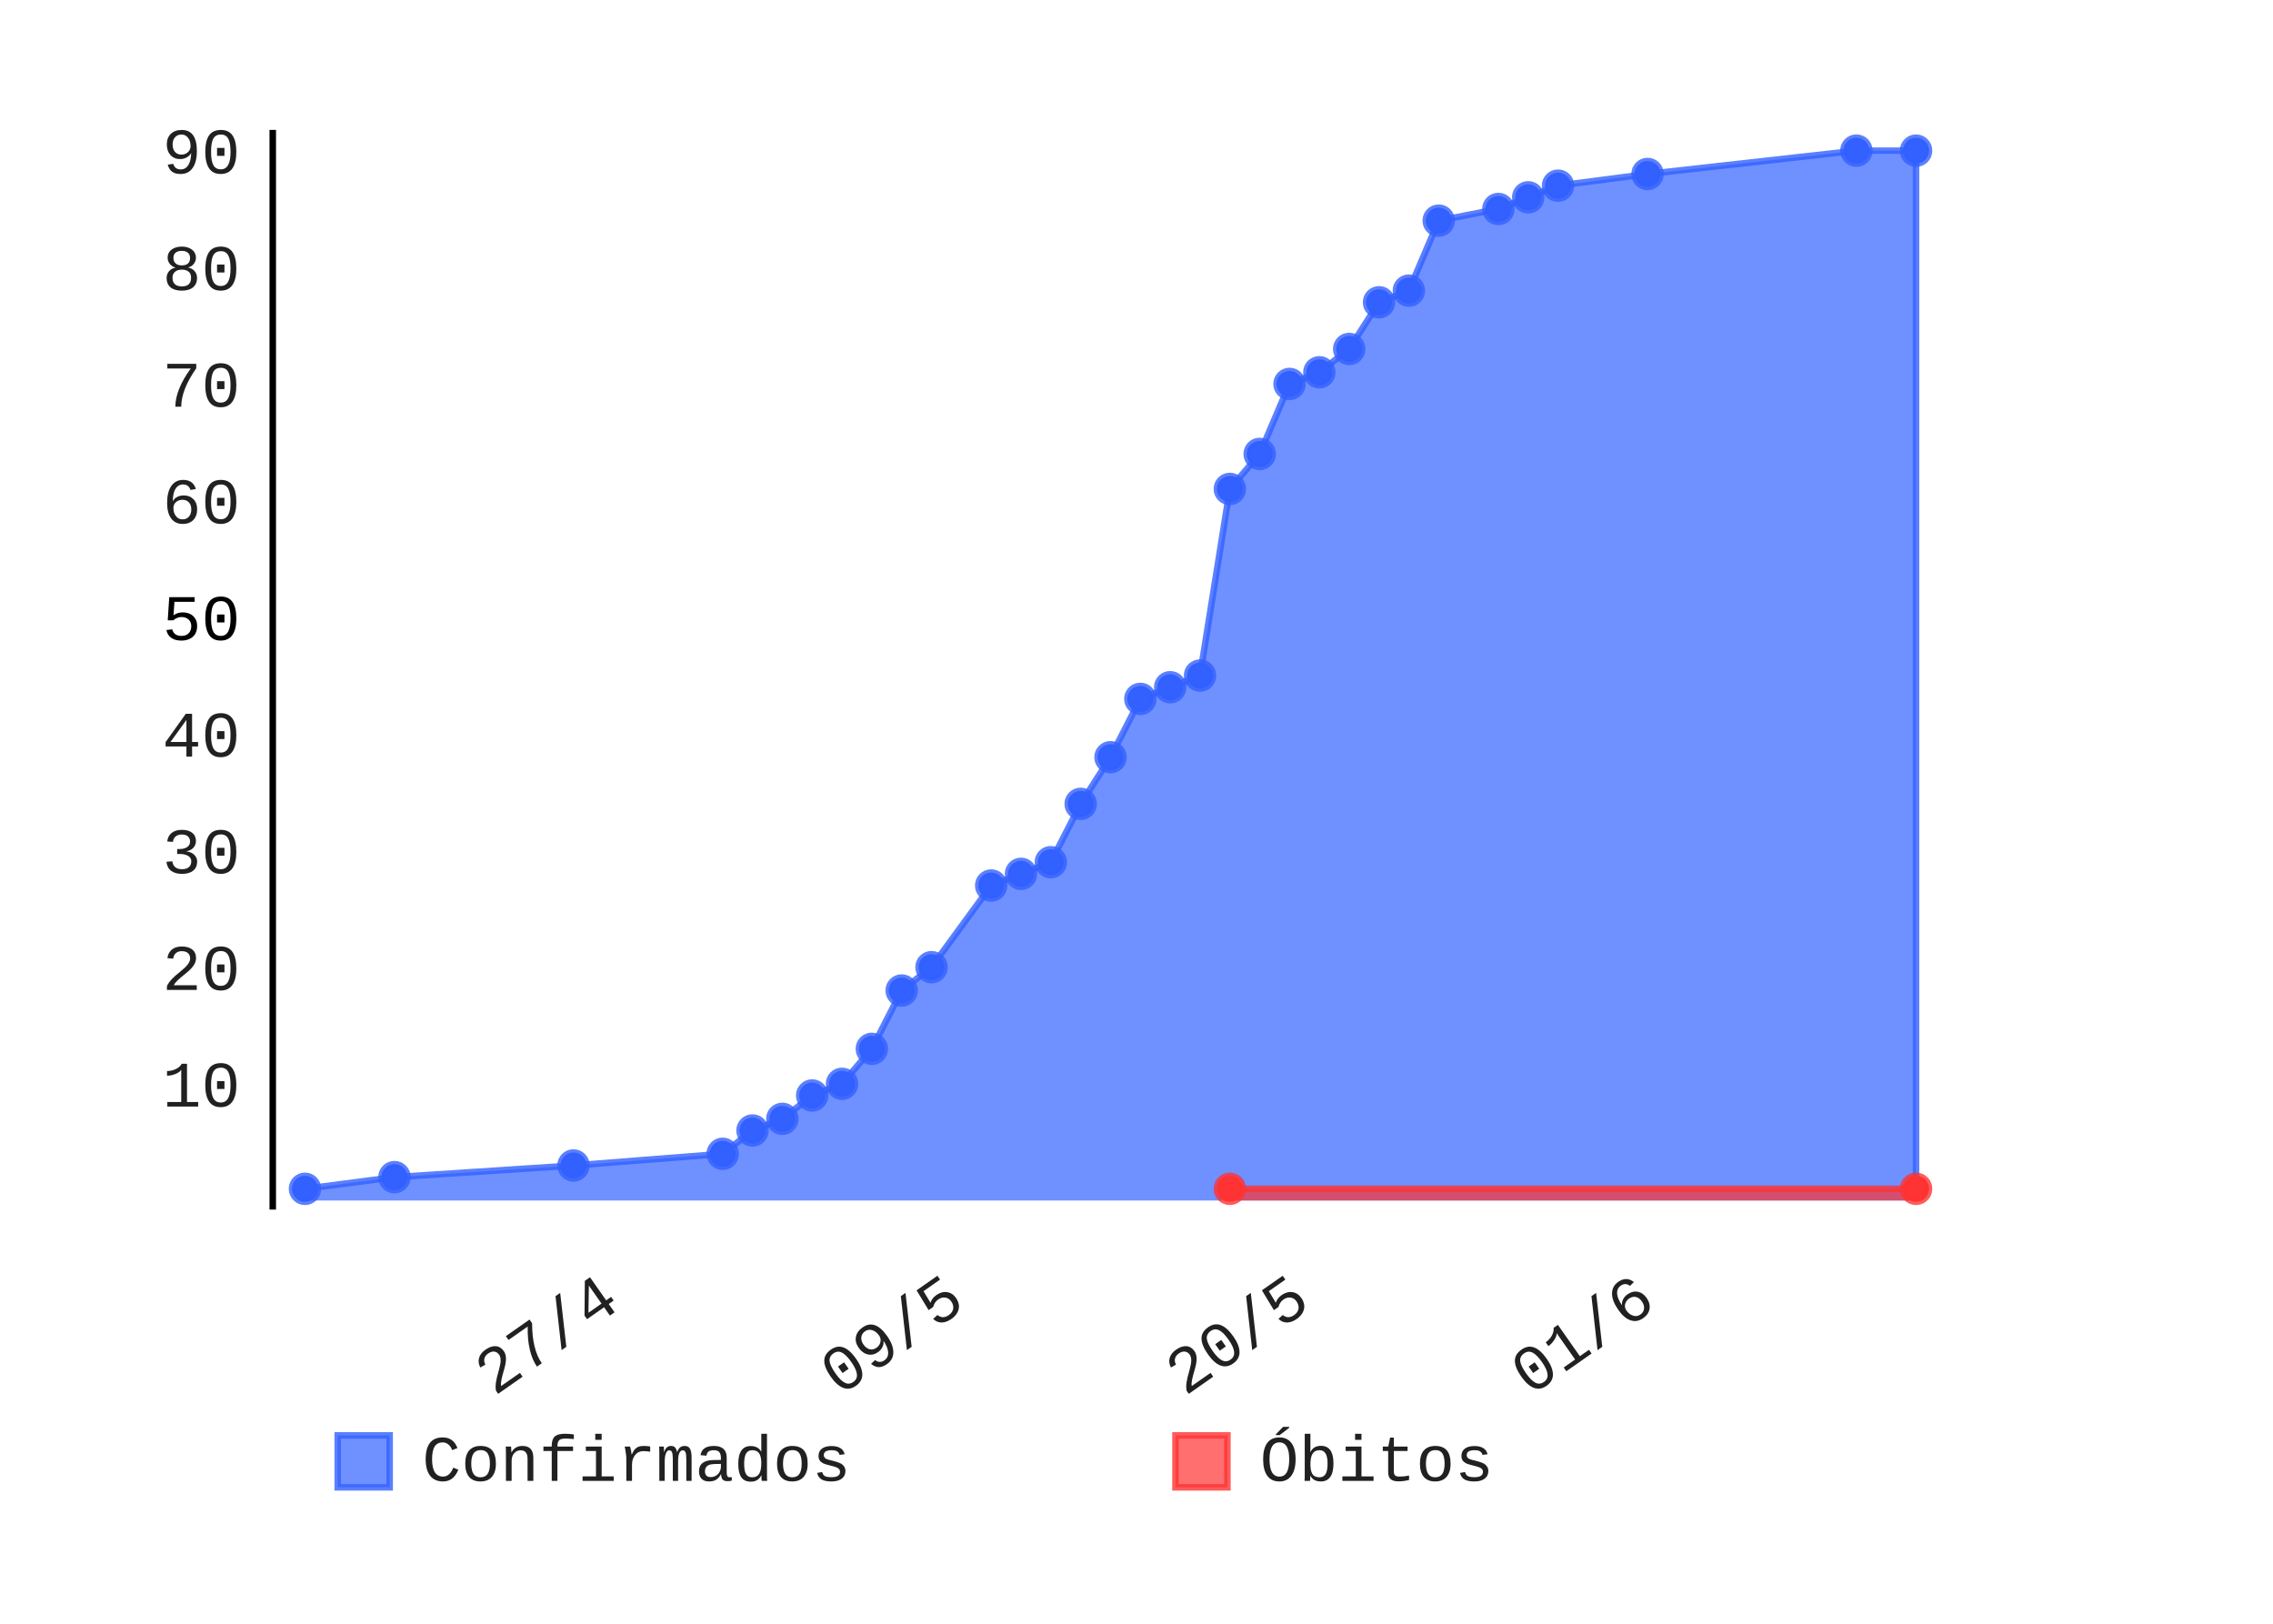
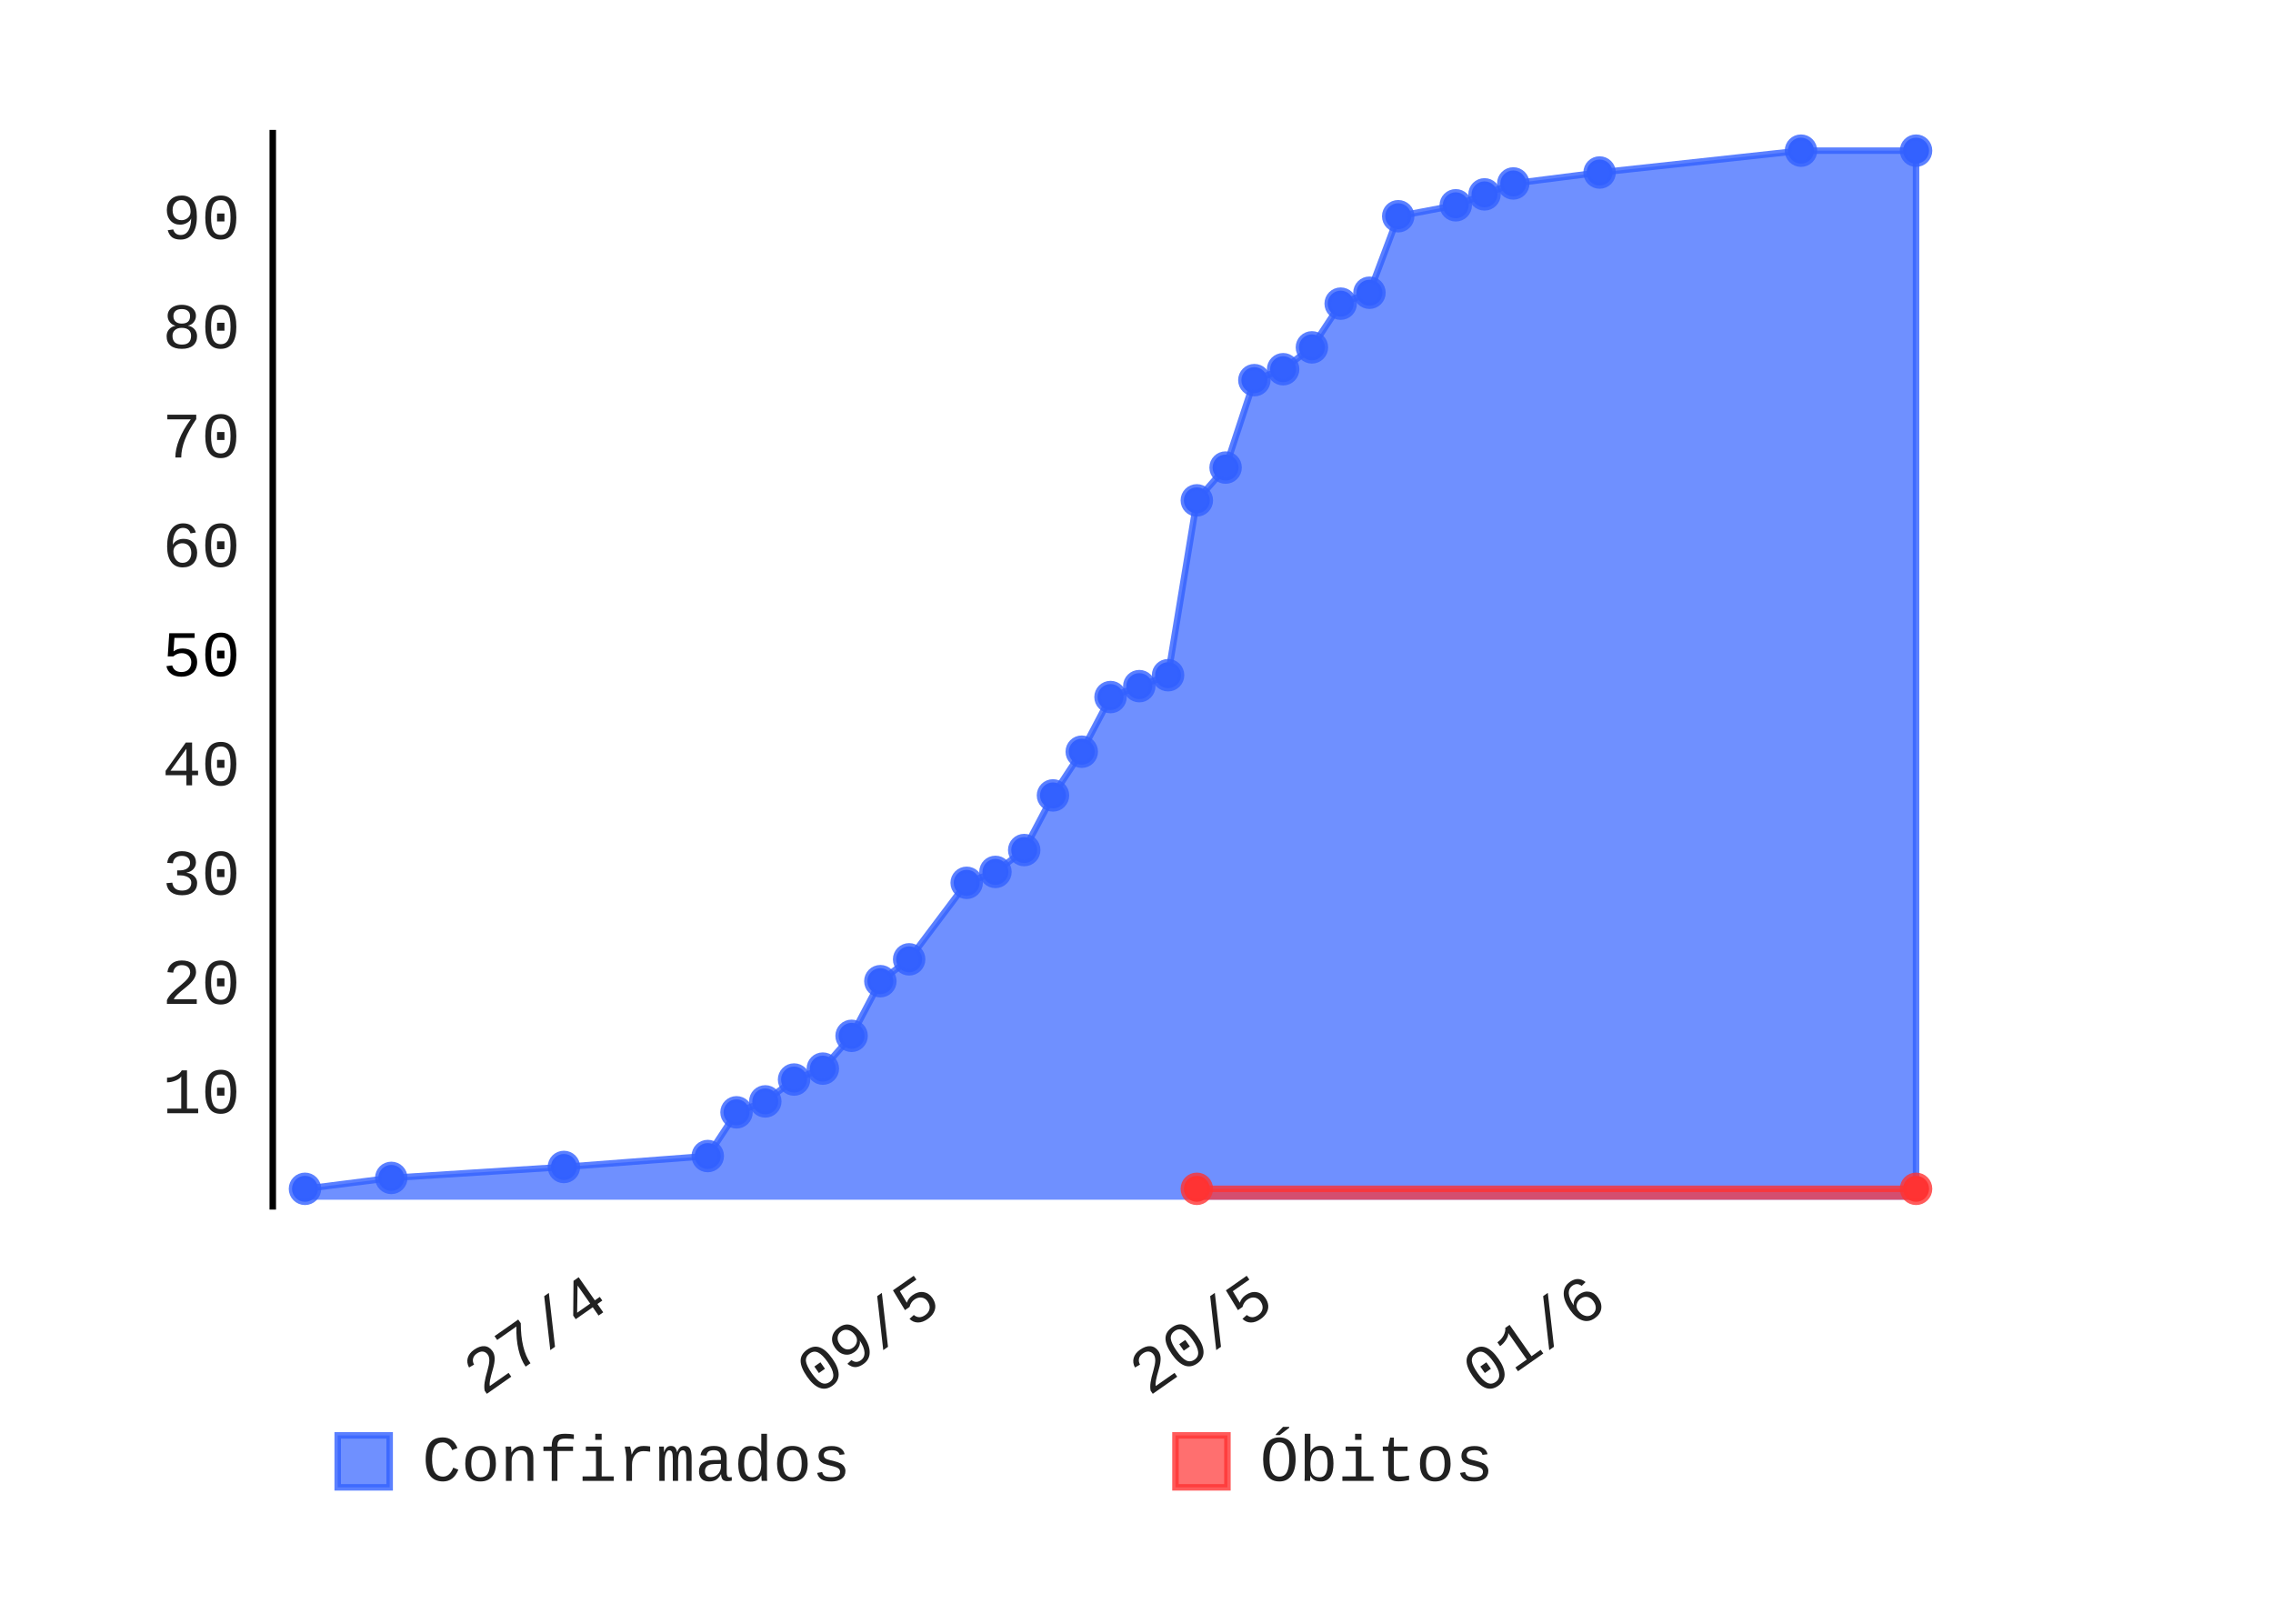
- <svg xmlns="http://www.w3.org/2000/svg" class="pygal-chart" height="250" id="chart-1f59f0b0-180c-4bcf-bd45-e8759cf9e3c6" viewBox="0 0 350 250" width="350">
+ <svg xmlns="http://www.w3.org/2000/svg" class="pygal-chart" height="250" id="chart-2687b068-fd8a-4c72-bc25-3e924fa018b1" viewBox="0 0 350 250" width="350">
  <defs>
-     <style type="text/css">#chart-1f59f0b0-180c-4bcf-bd45-e8759cf9e3c6{-webkit-user-select:none;-webkit-font-smoothing:antialiased;font-family:Consolas,"Liberation Mono",Menlo,Courier,monospace}#chart-1f59f0b0-180c-4bcf-bd45-e8759cf9e3c6 .title{font-family:Consolas,"Liberation Mono",Menlo,Courier,monospace;font-size:8px}#chart-1f59f0b0-180c-4bcf-bd45-e8759cf9e3c6 .legends .legend text{font-family:Consolas,"Liberation Mono",Menlo,Courier,monospace;font-size:10px}#chart-1f59f0b0-180c-4bcf-bd45-e8759cf9e3c6 .axis text{font-family:Consolas,"Liberation Mono",Menlo,Courier,monospace;font-size:10px}#chart-1f59f0b0-180c-4bcf-bd45-e8759cf9e3c6 .axis text.major{font-family:Consolas,"Liberation Mono",Menlo,Courier,monospace;font-size:10px}#chart-1f59f0b0-180c-4bcf-bd45-e8759cf9e3c6 .text-overlay text.value{font-family:Consolas,"Liberation Mono",Menlo,Courier,monospace;font-size:16px}#chart-1f59f0b0-180c-4bcf-bd45-e8759cf9e3c6 .text-overlay text.label{font-family:Consolas,"Liberation Mono",Menlo,Courier,monospace;font-size:10px}#chart-1f59f0b0-180c-4bcf-bd45-e8759cf9e3c6 .tooltip{font-family:Consolas,"Liberation Mono",Menlo,Courier,monospace;font-size:12px}#chart-1f59f0b0-180c-4bcf-bd45-e8759cf9e3c6 text.no_data{font-family:Consolas,"Liberation Mono",Menlo,Courier,monospace;font-size:64px}
- #chart-1f59f0b0-180c-4bcf-bd45-e8759cf9e3c6{background-color:transparent}#chart-1f59f0b0-180c-4bcf-bd45-e8759cf9e3c6 path,#chart-1f59f0b0-180c-4bcf-bd45-e8759cf9e3c6 line,#chart-1f59f0b0-180c-4bcf-bd45-e8759cf9e3c6 rect,#chart-1f59f0b0-180c-4bcf-bd45-e8759cf9e3c6 circle{-webkit-transition:150ms;-moz-transition:150ms;transition:150ms}#chart-1f59f0b0-180c-4bcf-bd45-e8759cf9e3c6 .graph &gt; .background{fill:transparent}#chart-1f59f0b0-180c-4bcf-bd45-e8759cf9e3c6 .plot &gt; .background{fill:rgba(255,255,255,1)}#chart-1f59f0b0-180c-4bcf-bd45-e8759cf9e3c6 .graph{fill:rgba(0,0,0,.87)}#chart-1f59f0b0-180c-4bcf-bd45-e8759cf9e3c6 text.no_data{fill:rgba(0,0,0,1)}#chart-1f59f0b0-180c-4bcf-bd45-e8759cf9e3c6 .title{fill:rgba(0,0,0,1)}#chart-1f59f0b0-180c-4bcf-bd45-e8759cf9e3c6 .legends .legend text{fill:rgba(0,0,0,.87)}#chart-1f59f0b0-180c-4bcf-bd45-e8759cf9e3c6 .legends .legend:hover text{fill:rgba(0,0,0,1)}#chart-1f59f0b0-180c-4bcf-bd45-e8759cf9e3c6 .axis .line{stroke:rgba(0,0,0,1)}#chart-1f59f0b0-180c-4bcf-bd45-e8759cf9e3c6 .axis .guide.line{stroke:rgba(0,0,0,.54)}#chart-1f59f0b0-180c-4bcf-bd45-e8759cf9e3c6 .axis .major.line{stroke:rgba(0,0,0,.87)}#chart-1f59f0b0-180c-4bcf-bd45-e8759cf9e3c6 .axis text.major{fill:rgba(0,0,0,1)}#chart-1f59f0b0-180c-4bcf-bd45-e8759cf9e3c6 .axis.y .guides:hover .guide.line,#chart-1f59f0b0-180c-4bcf-bd45-e8759cf9e3c6 .line-graph .axis.x .guides:hover .guide.line,#chart-1f59f0b0-180c-4bcf-bd45-e8759cf9e3c6 .stackedline-graph .axis.x .guides:hover .guide.line,#chart-1f59f0b0-180c-4bcf-bd45-e8759cf9e3c6 .xy-graph .axis.x .guides:hover .guide.line{stroke:rgba(0,0,0,1)}#chart-1f59f0b0-180c-4bcf-bd45-e8759cf9e3c6 .axis .guides:hover text{fill:rgba(0,0,0,1)}#chart-1f59f0b0-180c-4bcf-bd45-e8759cf9e3c6 .reactive{fill-opacity:.7;stroke-opacity:.8}#chart-1f59f0b0-180c-4bcf-bd45-e8759cf9e3c6 .ci{stroke:rgba(0,0,0,.87)}#chart-1f59f0b0-180c-4bcf-bd45-e8759cf9e3c6 .reactive.active,#chart-1f59f0b0-180c-4bcf-bd45-e8759cf9e3c6 .active .reactive{fill-opacity:.8;stroke-opacity:.9;stroke-width:4}#chart-1f59f0b0-180c-4bcf-bd45-e8759cf9e3c6 .ci .reactive.active{stroke-width:1.5}#chart-1f59f0b0-180c-4bcf-bd45-e8759cf9e3c6 .series text{fill:rgba(0,0,0,1)}#chart-1f59f0b0-180c-4bcf-bd45-e8759cf9e3c6 .tooltip rect{fill:rgba(255,255,255,1);stroke:rgba(0,0,0,1);-webkit-transition:opacity 150ms;-moz-transition:opacity 150ms;transition:opacity 150ms}#chart-1f59f0b0-180c-4bcf-bd45-e8759cf9e3c6 .tooltip .label{fill:rgba(0,0,0,.87)}#chart-1f59f0b0-180c-4bcf-bd45-e8759cf9e3c6 .tooltip .label{fill:rgba(0,0,0,.87)}#chart-1f59f0b0-180c-4bcf-bd45-e8759cf9e3c6 .tooltip .legend{font-size:.8em;fill:rgba(0,0,0,.54)}#chart-1f59f0b0-180c-4bcf-bd45-e8759cf9e3c6 .tooltip .x_label{font-size:.6em;fill:rgba(0,0,0,1)}#chart-1f59f0b0-180c-4bcf-bd45-e8759cf9e3c6 .tooltip .xlink{font-size:.5em;text-decoration:underline}#chart-1f59f0b0-180c-4bcf-bd45-e8759cf9e3c6 .tooltip .value{font-size:1.5em}#chart-1f59f0b0-180c-4bcf-bd45-e8759cf9e3c6 .bound{font-size:.5em}#chart-1f59f0b0-180c-4bcf-bd45-e8759cf9e3c6 .max-value{font-size:.75em;fill:rgba(0,0,0,.54)}#chart-1f59f0b0-180c-4bcf-bd45-e8759cf9e3c6 .map-element{fill:rgba(255,255,255,1);stroke:rgba(0,0,0,.54) !important}#chart-1f59f0b0-180c-4bcf-bd45-e8759cf9e3c6 .map-element .reactive{fill-opacity:inherit;stroke-opacity:inherit}#chart-1f59f0b0-180c-4bcf-bd45-e8759cf9e3c6 .color-0,#chart-1f59f0b0-180c-4bcf-bd45-e8759cf9e3c6 .color-0 a:visited{stroke:#3361FF;fill:#3361FF}#chart-1f59f0b0-180c-4bcf-bd45-e8759cf9e3c6 .color-1,#chart-1f59f0b0-180c-4bcf-bd45-e8759cf9e3c6 .color-1 a:visited{stroke:#FF3333;fill:#FF3333}#chart-1f59f0b0-180c-4bcf-bd45-e8759cf9e3c6 .text-overlay .color-0 text{fill:black}#chart-1f59f0b0-180c-4bcf-bd45-e8759cf9e3c6 .text-overlay .color-1 text{fill:black}
- #chart-1f59f0b0-180c-4bcf-bd45-e8759cf9e3c6 text.no_data{text-anchor:middle}#chart-1f59f0b0-180c-4bcf-bd45-e8759cf9e3c6 .guide.line{fill:none}#chart-1f59f0b0-180c-4bcf-bd45-e8759cf9e3c6 .centered{text-anchor:middle}#chart-1f59f0b0-180c-4bcf-bd45-e8759cf9e3c6 .title{text-anchor:middle}#chart-1f59f0b0-180c-4bcf-bd45-e8759cf9e3c6 .legends .legend text{fill-opacity:1}#chart-1f59f0b0-180c-4bcf-bd45-e8759cf9e3c6 .axis.x text{text-anchor:middle}#chart-1f59f0b0-180c-4bcf-bd45-e8759cf9e3c6 .axis.x:not(.web) text[transform]{text-anchor:start}#chart-1f59f0b0-180c-4bcf-bd45-e8759cf9e3c6 .axis.x:not(.web) text[transform].backwards{text-anchor:end}#chart-1f59f0b0-180c-4bcf-bd45-e8759cf9e3c6 .axis.y text{text-anchor:end}#chart-1f59f0b0-180c-4bcf-bd45-e8759cf9e3c6 .axis.y text[transform].backwards{text-anchor:start}#chart-1f59f0b0-180c-4bcf-bd45-e8759cf9e3c6 .axis.y2 text{text-anchor:start}#chart-1f59f0b0-180c-4bcf-bd45-e8759cf9e3c6 .axis.y2 text[transform].backwards{text-anchor:end}#chart-1f59f0b0-180c-4bcf-bd45-e8759cf9e3c6 .axis .guide.line{stroke-dasharray:4,4}#chart-1f59f0b0-180c-4bcf-bd45-e8759cf9e3c6 .axis .major.guide.line{stroke-dasharray:6,6}#chart-1f59f0b0-180c-4bcf-bd45-e8759cf9e3c6 .horizontal .axis.y .guide.line,#chart-1f59f0b0-180c-4bcf-bd45-e8759cf9e3c6 .horizontal .axis.y2 .guide.line,#chart-1f59f0b0-180c-4bcf-bd45-e8759cf9e3c6 .vertical .axis.x .guide.line{opacity:0}#chart-1f59f0b0-180c-4bcf-bd45-e8759cf9e3c6 .horizontal .axis.always_show .guide.line,#chart-1f59f0b0-180c-4bcf-bd45-e8759cf9e3c6 .vertical .axis.always_show .guide.line{opacity:1 !important}#chart-1f59f0b0-180c-4bcf-bd45-e8759cf9e3c6 .axis.y .guides:hover .guide.line,#chart-1f59f0b0-180c-4bcf-bd45-e8759cf9e3c6 .axis.y2 .guides:hover .guide.line,#chart-1f59f0b0-180c-4bcf-bd45-e8759cf9e3c6 .axis.x .guides:hover .guide.line{opacity:1}#chart-1f59f0b0-180c-4bcf-bd45-e8759cf9e3c6 .axis .guides:hover text{opacity:1}#chart-1f59f0b0-180c-4bcf-bd45-e8759cf9e3c6 .nofill{fill:none}#chart-1f59f0b0-180c-4bcf-bd45-e8759cf9e3c6 .subtle-fill{fill-opacity:.2}#chart-1f59f0b0-180c-4bcf-bd45-e8759cf9e3c6 .dot{stroke-width:1px;fill-opacity:1}#chart-1f59f0b0-180c-4bcf-bd45-e8759cf9e3c6 .dot.active{stroke-width:5px}#chart-1f59f0b0-180c-4bcf-bd45-e8759cf9e3c6 .dot.negative{fill:transparent}#chart-1f59f0b0-180c-4bcf-bd45-e8759cf9e3c6 text,#chart-1f59f0b0-180c-4bcf-bd45-e8759cf9e3c6 tspan{stroke:none !important}#chart-1f59f0b0-180c-4bcf-bd45-e8759cf9e3c6 .series text.active{opacity:1}#chart-1f59f0b0-180c-4bcf-bd45-e8759cf9e3c6 .tooltip rect{fill-opacity:.95;stroke-width:.5}#chart-1f59f0b0-180c-4bcf-bd45-e8759cf9e3c6 .tooltip text{fill-opacity:1}#chart-1f59f0b0-180c-4bcf-bd45-e8759cf9e3c6 .showable{visibility:hidden}#chart-1f59f0b0-180c-4bcf-bd45-e8759cf9e3c6 .showable.shown{visibility:visible}#chart-1f59f0b0-180c-4bcf-bd45-e8759cf9e3c6 .gauge-background{fill:rgba(229,229,229,1);stroke:none}#chart-1f59f0b0-180c-4bcf-bd45-e8759cf9e3c6 .bg-lines{stroke:transparent;stroke-width:2px}</style>
+     <style type="text/css">#chart-2687b068-fd8a-4c72-bc25-3e924fa018b1{-webkit-user-select:none;-webkit-font-smoothing:antialiased;font-family:Consolas,"Liberation Mono",Menlo,Courier,monospace}#chart-2687b068-fd8a-4c72-bc25-3e924fa018b1 .title{font-family:Consolas,"Liberation Mono",Menlo,Courier,monospace;font-size:8px}#chart-2687b068-fd8a-4c72-bc25-3e924fa018b1 .legends .legend text{font-family:Consolas,"Liberation Mono",Menlo,Courier,monospace;font-size:10px}#chart-2687b068-fd8a-4c72-bc25-3e924fa018b1 .axis text{font-family:Consolas,"Liberation Mono",Menlo,Courier,monospace;font-size:10px}#chart-2687b068-fd8a-4c72-bc25-3e924fa018b1 .axis text.major{font-family:Consolas,"Liberation Mono",Menlo,Courier,monospace;font-size:10px}#chart-2687b068-fd8a-4c72-bc25-3e924fa018b1 .text-overlay text.value{font-family:Consolas,"Liberation Mono",Menlo,Courier,monospace;font-size:16px}#chart-2687b068-fd8a-4c72-bc25-3e924fa018b1 .text-overlay text.label{font-family:Consolas,"Liberation Mono",Menlo,Courier,monospace;font-size:10px}#chart-2687b068-fd8a-4c72-bc25-3e924fa018b1 .tooltip{font-family:Consolas,"Liberation Mono",Menlo,Courier,monospace;font-size:12px}#chart-2687b068-fd8a-4c72-bc25-3e924fa018b1 text.no_data{font-family:Consolas,"Liberation Mono",Menlo,Courier,monospace;font-size:64px}
+ #chart-2687b068-fd8a-4c72-bc25-3e924fa018b1{background-color:transparent}#chart-2687b068-fd8a-4c72-bc25-3e924fa018b1 path,#chart-2687b068-fd8a-4c72-bc25-3e924fa018b1 line,#chart-2687b068-fd8a-4c72-bc25-3e924fa018b1 rect,#chart-2687b068-fd8a-4c72-bc25-3e924fa018b1 circle{-webkit-transition:150ms;-moz-transition:150ms;transition:150ms}#chart-2687b068-fd8a-4c72-bc25-3e924fa018b1 .graph &gt; .background{fill:transparent}#chart-2687b068-fd8a-4c72-bc25-3e924fa018b1 .plot &gt; .background{fill:rgba(255,255,255,1)}#chart-2687b068-fd8a-4c72-bc25-3e924fa018b1 .graph{fill:rgba(0,0,0,.87)}#chart-2687b068-fd8a-4c72-bc25-3e924fa018b1 text.no_data{fill:rgba(0,0,0,1)}#chart-2687b068-fd8a-4c72-bc25-3e924fa018b1 .title{fill:rgba(0,0,0,1)}#chart-2687b068-fd8a-4c72-bc25-3e924fa018b1 .legends .legend text{fill:rgba(0,0,0,.87)}#chart-2687b068-fd8a-4c72-bc25-3e924fa018b1 .legends .legend:hover text{fill:rgba(0,0,0,1)}#chart-2687b068-fd8a-4c72-bc25-3e924fa018b1 .axis .line{stroke:rgba(0,0,0,1)}#chart-2687b068-fd8a-4c72-bc25-3e924fa018b1 .axis .guide.line{stroke:rgba(0,0,0,.54)}#chart-2687b068-fd8a-4c72-bc25-3e924fa018b1 .axis .major.line{stroke:rgba(0,0,0,.87)}#chart-2687b068-fd8a-4c72-bc25-3e924fa018b1 .axis text.major{fill:rgba(0,0,0,1)}#chart-2687b068-fd8a-4c72-bc25-3e924fa018b1 .axis.y .guides:hover .guide.line,#chart-2687b068-fd8a-4c72-bc25-3e924fa018b1 .line-graph .axis.x .guides:hover .guide.line,#chart-2687b068-fd8a-4c72-bc25-3e924fa018b1 .stackedline-graph .axis.x .guides:hover .guide.line,#chart-2687b068-fd8a-4c72-bc25-3e924fa018b1 .xy-graph .axis.x .guides:hover .guide.line{stroke:rgba(0,0,0,1)}#chart-2687b068-fd8a-4c72-bc25-3e924fa018b1 .axis .guides:hover text{fill:rgba(0,0,0,1)}#chart-2687b068-fd8a-4c72-bc25-3e924fa018b1 .reactive{fill-opacity:.7;stroke-opacity:.8}#chart-2687b068-fd8a-4c72-bc25-3e924fa018b1 .ci{stroke:rgba(0,0,0,.87)}#chart-2687b068-fd8a-4c72-bc25-3e924fa018b1 .reactive.active,#chart-2687b068-fd8a-4c72-bc25-3e924fa018b1 .active .reactive{fill-opacity:.8;stroke-opacity:.9;stroke-width:4}#chart-2687b068-fd8a-4c72-bc25-3e924fa018b1 .ci .reactive.active{stroke-width:1.5}#chart-2687b068-fd8a-4c72-bc25-3e924fa018b1 .series text{fill:rgba(0,0,0,1)}#chart-2687b068-fd8a-4c72-bc25-3e924fa018b1 .tooltip rect{fill:rgba(255,255,255,1);stroke:rgba(0,0,0,1);-webkit-transition:opacity 150ms;-moz-transition:opacity 150ms;transition:opacity 150ms}#chart-2687b068-fd8a-4c72-bc25-3e924fa018b1 .tooltip .label{fill:rgba(0,0,0,.87)}#chart-2687b068-fd8a-4c72-bc25-3e924fa018b1 .tooltip .label{fill:rgba(0,0,0,.87)}#chart-2687b068-fd8a-4c72-bc25-3e924fa018b1 .tooltip .legend{font-size:.8em;fill:rgba(0,0,0,.54)}#chart-2687b068-fd8a-4c72-bc25-3e924fa018b1 .tooltip .x_label{font-size:.6em;fill:rgba(0,0,0,1)}#chart-2687b068-fd8a-4c72-bc25-3e924fa018b1 .tooltip .xlink{font-size:.5em;text-decoration:underline}#chart-2687b068-fd8a-4c72-bc25-3e924fa018b1 .tooltip .value{font-size:1.5em}#chart-2687b068-fd8a-4c72-bc25-3e924fa018b1 .bound{font-size:.5em}#chart-2687b068-fd8a-4c72-bc25-3e924fa018b1 .max-value{font-size:.75em;fill:rgba(0,0,0,.54)}#chart-2687b068-fd8a-4c72-bc25-3e924fa018b1 .map-element{fill:rgba(255,255,255,1);stroke:rgba(0,0,0,.54) !important}#chart-2687b068-fd8a-4c72-bc25-3e924fa018b1 .map-element .reactive{fill-opacity:inherit;stroke-opacity:inherit}#chart-2687b068-fd8a-4c72-bc25-3e924fa018b1 .color-0,#chart-2687b068-fd8a-4c72-bc25-3e924fa018b1 .color-0 a:visited{stroke:#3361FF;fill:#3361FF}#chart-2687b068-fd8a-4c72-bc25-3e924fa018b1 .color-1,#chart-2687b068-fd8a-4c72-bc25-3e924fa018b1 .color-1 a:visited{stroke:#FF3333;fill:#FF3333}#chart-2687b068-fd8a-4c72-bc25-3e924fa018b1 .text-overlay .color-0 text{fill:black}#chart-2687b068-fd8a-4c72-bc25-3e924fa018b1 .text-overlay .color-1 text{fill:black}
+ #chart-2687b068-fd8a-4c72-bc25-3e924fa018b1 text.no_data{text-anchor:middle}#chart-2687b068-fd8a-4c72-bc25-3e924fa018b1 .guide.line{fill:none}#chart-2687b068-fd8a-4c72-bc25-3e924fa018b1 .centered{text-anchor:middle}#chart-2687b068-fd8a-4c72-bc25-3e924fa018b1 .title{text-anchor:middle}#chart-2687b068-fd8a-4c72-bc25-3e924fa018b1 .legends .legend text{fill-opacity:1}#chart-2687b068-fd8a-4c72-bc25-3e924fa018b1 .axis.x text{text-anchor:middle}#chart-2687b068-fd8a-4c72-bc25-3e924fa018b1 .axis.x:not(.web) text[transform]{text-anchor:start}#chart-2687b068-fd8a-4c72-bc25-3e924fa018b1 .axis.x:not(.web) text[transform].backwards{text-anchor:end}#chart-2687b068-fd8a-4c72-bc25-3e924fa018b1 .axis.y text{text-anchor:end}#chart-2687b068-fd8a-4c72-bc25-3e924fa018b1 .axis.y text[transform].backwards{text-anchor:start}#chart-2687b068-fd8a-4c72-bc25-3e924fa018b1 .axis.y2 text{text-anchor:start}#chart-2687b068-fd8a-4c72-bc25-3e924fa018b1 .axis.y2 text[transform].backwards{text-anchor:end}#chart-2687b068-fd8a-4c72-bc25-3e924fa018b1 .axis .guide.line{stroke-dasharray:4,4}#chart-2687b068-fd8a-4c72-bc25-3e924fa018b1 .axis .major.guide.line{stroke-dasharray:6,6}#chart-2687b068-fd8a-4c72-bc25-3e924fa018b1 .horizontal .axis.y .guide.line,#chart-2687b068-fd8a-4c72-bc25-3e924fa018b1 .horizontal .axis.y2 .guide.line,#chart-2687b068-fd8a-4c72-bc25-3e924fa018b1 .vertical .axis.x .guide.line{opacity:0}#chart-2687b068-fd8a-4c72-bc25-3e924fa018b1 .horizontal .axis.always_show .guide.line,#chart-2687b068-fd8a-4c72-bc25-3e924fa018b1 .vertical .axis.always_show .guide.line{opacity:1 !important}#chart-2687b068-fd8a-4c72-bc25-3e924fa018b1 .axis.y .guides:hover .guide.line,#chart-2687b068-fd8a-4c72-bc25-3e924fa018b1 .axis.y2 .guides:hover .guide.line,#chart-2687b068-fd8a-4c72-bc25-3e924fa018b1 .axis.x .guides:hover .guide.line{opacity:1}#chart-2687b068-fd8a-4c72-bc25-3e924fa018b1 .axis .guides:hover text{opacity:1}#chart-2687b068-fd8a-4c72-bc25-3e924fa018b1 .nofill{fill:none}#chart-2687b068-fd8a-4c72-bc25-3e924fa018b1 .subtle-fill{fill-opacity:.2}#chart-2687b068-fd8a-4c72-bc25-3e924fa018b1 .dot{stroke-width:1px;fill-opacity:1}#chart-2687b068-fd8a-4c72-bc25-3e924fa018b1 .dot.active{stroke-width:5px}#chart-2687b068-fd8a-4c72-bc25-3e924fa018b1 .dot.negative{fill:transparent}#chart-2687b068-fd8a-4c72-bc25-3e924fa018b1 text,#chart-2687b068-fd8a-4c72-bc25-3e924fa018b1 tspan{stroke:none !important}#chart-2687b068-fd8a-4c72-bc25-3e924fa018b1 .series text.active{opacity:1}#chart-2687b068-fd8a-4c72-bc25-3e924fa018b1 .tooltip rect{fill-opacity:.95;stroke-width:.5}#chart-2687b068-fd8a-4c72-bc25-3e924fa018b1 .tooltip text{fill-opacity:1}#chart-2687b068-fd8a-4c72-bc25-3e924fa018b1 .showable{visibility:hidden}#chart-2687b068-fd8a-4c72-bc25-3e924fa018b1 .showable.shown{visibility:visible}#chart-2687b068-fd8a-4c72-bc25-3e924fa018b1 .gauge-background{fill:rgba(229,229,229,1);stroke:none}#chart-2687b068-fd8a-4c72-bc25-3e924fa018b1 .bg-lines{stroke:transparent;stroke-width:2px}</style>
  </defs>
  <g class="graph datetimeline-graph vertical">
    <rect class="background" height="250" width="350" x="0" y="0" />
    <g class="plot" transform="translate(42, 20)">
      <rect class="background" height="166.234" width="258.0" x="0" y="0" />
      <g class="axis y">
        <g class="guides">
-           <text class="" x="-5" y="150.374">10</text>
+           <text class="" x="-5" y="151.395">10</text>
        </g>
        <g class="guides">
-           <text class="" x="-5" y="132.414">20</text>
+           <text class="" x="-5" y="134.569">20</text>
        </g>
        <g class="guides">
-           <text class="" x="-5" y="114.454">30</text>
+           <text class="" x="-5" y="117.744">30</text>
        </g>
        <g class="guides">
-           <text class="" x="-5" y="96.495">40</text>
+           <text class="" x="-5" y="100.919">40</text>
        </g>
        <g class="guides">
-           <text class="major" x="-5" y="78.535">50</text>
+           <text class="major" x="-5" y="84.093">50</text>
        </g>
        <g class="guides">
-           <text class="" x="-5" y="60.576">60</text>
+           <text class="" x="-5" y="67.268">60</text>
        </g>
        <g class="guides">
-           <text class="" x="-5" y="42.616">70</text>
+           <text class="" x="-5" y="50.443">70</text>
        </g>
        <g class="guides">
-           <text class="" x="-5" y="24.656">80</text>
+           <text class="" x="-5" y="33.617">80</text>
        </g>
        <g class="guides">
-           <text class="" x="-5" y="6.697">90</text>
+           <text class="" x="-5" y="16.792">90</text>
        </g>
      </g>
      <g class="axis x">
        <path class="line" d="M0 0 v166.234" />
        <g class="guides">
-           <path class="guide line" d="M53.794 0 v166.234" />
-           <text class="backwards" transform="rotate(325 53.79424 181.2342)" x="53.794" y="181.234">27/4</text>
+           <path class="guide line" d="M52.05 0 v166.234" />
+           <text class="backwards" transform="rotate(325 52.05021 181.2342)" x="52.05" y="181.234">27/4</text>
        </g>
        <g class="guides">
-           <path class="guide line" d="M106.966 0 v166.234" />
-           <text class="backwards" transform="rotate(325 106.9657 181.2342)" x="106.966" y="181.234">09/5</text>
+           <path class="guide line" d="M103.323 0 v166.234" />
+           <text class="backwards" transform="rotate(325 103.3227 181.2342)" x="103.323" y="181.234">09/5</text>
        </g>
        <g class="guides">
-           <path class="guide line" d="M160.137 0 v166.234" />
-           <text class="backwards" transform="rotate(325 160.1372 181.2342)" x="160.137" y="181.234">20/5</text>
+           <path class="guide line" d="M154.595 0 v166.234" />
+           <text class="backwards" transform="rotate(325 154.5952 181.2342)" x="154.595" y="181.234">20/5</text>
        </g>
        <g class="guides">
-           <path class="guide line" d="M213.309 0 v166.234" />
-           <text class="backwards" transform="rotate(325 213.3087 181.2342)" x="213.309" y="181.234">01/6</text>
+           <path class="guide line" d="M205.868 0 v166.234" />
+           <text class="backwards" transform="rotate(325 205.8678 181.2342)" x="205.868" y="181.234">01/6</text>
        </g>
      </g>
      <g class="series serie-0 color-0">
-         <path class="line reactive" d="M4.962 164.833 L4.962 163.037 18.744 161.241 46.308 159.445 69.278 157.649 73.872 154.058 78.466 152.262 83.06 148.67 87.654 146.874 92.248 141.486 96.842 132.506 101.436 128.914 110.624 116.342 115.218 114.546 119.812 112.75 124.406 103.771 129 96.587 133.594 87.607 138.188 85.811 142.782 84.015 147.376 55.28 151.97 49.892 156.564 39.116 161.158 37.32 165.752 33.728 170.346 26.544 174.94 24.748 179.534 13.973 188.722 12.177 193.316 10.381 197.91 8.585 211.692 6.789 243.85 3.197 253.038 3.197 253.038 164.833" />
+         <path class="line reactive" d="M4.962 164.72 L4.962 163.037 18.251 161.355 44.831 159.672 66.981 157.99 71.411 151.26 75.841 149.577 80.271 146.212 84.701 144.53 89.13 139.482 93.56 131.069 97.99 127.704 106.85 115.926 111.28 114.244 115.71 110.879 120.14 102.466 124.57 95.736 129 87.323 133.43 85.641 137.86 83.958 142.29 57.038 146.72 51.99 151.15 38.53 155.58 36.847 160.01 33.482 164.44 26.752 168.87 25.07 173.299 13.292 182.159 11.609 186.589 9.927 191.019 8.244 204.309 6.562 235.319 3.197 253.038 3.197 253.038 164.72" />
      </g>
      <g class="series serie-1 color-1">
-         <path class="line reactive" d="M147.376 164.833 L147.376 163.037 253.038 163.037 253.038 164.833" />
+         <path class="line reactive" d="M142.29 164.72 L142.29 163.037 253.038 163.037 253.038 164.72" />
      </g>
    </g>
    <g class="titles" />
    <g class="plot overlay" transform="translate(42, 20)">
      <g class="series serie-0 color-0">
        <g class="dots">
          <circle class="dot reactive tooltip-trigger" cx="4.962" cy="163.037" r="2" />
        </g>
        <g class="dots">
-           <circle class="dot reactive tooltip-trigger" cx="18.744" cy="161.241" r="2" />
+           <circle class="dot reactive tooltip-trigger" cx="18.251" cy="161.355" r="2" />
        </g>
        <g class="dots">
-           <circle class="dot reactive tooltip-trigger" cx="46.308" cy="159.445" r="2" />
+           <circle class="dot reactive tooltip-trigger" cx="44.831" cy="159.672" r="2" />
        </g>
        <g class="dots">
-           <circle class="dot reactive tooltip-trigger" cx="69.278" cy="157.649" r="2" />
+           <circle class="dot reactive tooltip-trigger" cx="66.981" cy="157.99" r="2" />
        </g>
        <g class="dots">
-           <circle class="dot reactive tooltip-trigger" cx="73.872" cy="154.058" r="2" />
+           <circle class="dot reactive tooltip-trigger" cx="71.411" cy="151.26" r="2" />
        </g>
        <g class="dots">
-           <circle class="dot reactive tooltip-trigger" cx="78.466" cy="152.262" r="2" />
+           <circle class="dot reactive tooltip-trigger" cx="75.841" cy="149.577" r="2" />
        </g>
        <g class="dots">
-           <circle class="dot reactive tooltip-trigger" cx="83.06" cy="148.67" r="2" />
+           <circle class="dot reactive tooltip-trigger" cx="80.271" cy="146.212" r="2" />
        </g>
        <g class="dots">
-           <circle class="dot reactive tooltip-trigger" cx="87.654" cy="146.874" r="2" />
+           <circle class="dot reactive tooltip-trigger" cx="84.701" cy="144.53" r="2" />
        </g>
        <g class="dots">
-           <circle class="dot reactive tooltip-trigger" cx="92.248" cy="141.486" r="2" />
+           <circle class="dot reactive tooltip-trigger" cx="89.13" cy="139.482" r="2" />
        </g>
        <g class="dots">
-           <circle class="dot reactive tooltip-trigger" cx="96.842" cy="132.506" r="2" />
+           <circle class="dot reactive tooltip-trigger" cx="93.56" cy="131.069" r="2" />
        </g>
        <g class="dots">
-           <circle class="dot reactive tooltip-trigger" cx="101.436" cy="128.914" r="2" />
+           <circle class="dot reactive tooltip-trigger" cx="97.99" cy="127.704" r="2" />
        </g>
        <g class="dots">
-           <circle class="dot reactive tooltip-trigger" cx="110.624" cy="116.342" r="2" />
+           <circle class="dot reactive tooltip-trigger" cx="106.85" cy="115.926" r="2" />
        </g>
        <g class="dots">
-           <circle class="dot reactive tooltip-trigger" cx="115.218" cy="114.546" r="2" />
+           <circle class="dot reactive tooltip-trigger" cx="111.28" cy="114.244" r="2" />
        </g>
        <g class="dots">
-           <circle class="dot reactive tooltip-trigger" cx="119.812" cy="112.75" r="2" />
+           <circle class="dot reactive tooltip-trigger" cx="115.71" cy="110.879" r="2" />
        </g>
        <g class="dots">
-           <circle class="dot reactive tooltip-trigger" cx="124.406" cy="103.771" r="2" />
+           <circle class="dot reactive tooltip-trigger" cx="120.14" cy="102.466" r="2" />
        </g>
        <g class="dots">
-           <circle class="dot reactive tooltip-trigger" cx="129.0" cy="96.587" r="2" />
+           <circle class="dot reactive tooltip-trigger" cx="124.57" cy="95.736" r="2" />
        </g>
        <g class="dots">
-           <circle class="dot reactive tooltip-trigger" cx="133.594" cy="87.607" r="2" />
+           <circle class="dot reactive tooltip-trigger" cx="129.0" cy="87.323" r="2" />
        </g>
        <g class="dots">
-           <circle class="dot reactive tooltip-trigger" cx="138.188" cy="85.811" r="2" />
+           <circle class="dot reactive tooltip-trigger" cx="133.43" cy="85.641" r="2" />
        </g>
        <g class="dots">
-           <circle class="dot reactive tooltip-trigger" cx="142.782" cy="84.015" r="2" />
+           <circle class="dot reactive tooltip-trigger" cx="137.86" cy="83.958" r="2" />
        </g>
        <g class="dots">
-           <circle class="dot reactive tooltip-trigger" cx="147.376" cy="55.28" r="2" />
+           <circle class="dot reactive tooltip-trigger" cx="142.29" cy="57.038" r="2" />
        </g>
        <g class="dots">
-           <circle class="dot reactive tooltip-trigger" cx="151.97" cy="49.892" r="2" />
+           <circle class="dot reactive tooltip-trigger" cx="146.72" cy="51.99" r="2" />
        </g>
        <g class="dots">
-           <circle class="dot reactive tooltip-trigger" cx="156.564" cy="39.116" r="2" />
+           <circle class="dot reactive tooltip-trigger" cx="151.15" cy="38.53" r="2" />
        </g>
        <g class="dots">
-           <circle class="dot reactive tooltip-trigger" cx="161.158" cy="37.32" r="2" />
+           <circle class="dot reactive tooltip-trigger" cx="155.58" cy="36.847" r="2" />
        </g>
        <g class="dots">
-           <circle class="dot reactive tooltip-trigger" cx="165.752" cy="33.728" r="2" />
+           <circle class="dot reactive tooltip-trigger" cx="160.01" cy="33.482" r="2" />
        </g>
        <g class="dots">
-           <circle class="dot reactive tooltip-trigger" cx="170.346" cy="26.544" r="2" />
+           <circle class="dot reactive tooltip-trigger" cx="164.44" cy="26.752" r="2" />
        </g>
        <g class="dots">
-           <circle class="dot reactive tooltip-trigger" cx="174.94" cy="24.748" r="2" />
+           <circle class="dot reactive tooltip-trigger" cx="168.87" cy="25.07" r="2" />
        </g>
        <g class="dots">
-           <circle class="dot reactive tooltip-trigger" cx="179.534" cy="13.973" r="2" />
+           <circle class="dot reactive tooltip-trigger" cx="173.299" cy="13.292" r="2" />
        </g>
        <g class="dots">
-           <circle class="dot reactive tooltip-trigger" cx="188.722" cy="12.177" r="2" />
+           <circle class="dot reactive tooltip-trigger" cx="182.159" cy="11.609" r="2" />
        </g>
        <g class="dots">
-           <circle class="dot reactive tooltip-trigger" cx="193.316" cy="10.381" r="2" />
+           <circle class="dot reactive tooltip-trigger" cx="186.589" cy="9.927" r="2" />
        </g>
        <g class="dots">
-           <circle class="dot reactive tooltip-trigger" cx="197.91" cy="8.585" r="2" />
+           <circle class="dot reactive tooltip-trigger" cx="191.019" cy="8.244" r="2" />
        </g>
        <g class="dots">
-           <circle class="dot reactive tooltip-trigger" cx="211.692" cy="6.789" r="2" />
+           <circle class="dot reactive tooltip-trigger" cx="204.309" cy="6.562" r="2" />
        </g>
        <g class="dots">
-           <circle class="dot reactive tooltip-trigger" cx="243.85" cy="3.197" r="2" />
+           <circle class="dot reactive tooltip-trigger" cx="235.319" cy="3.197" r="2" />
        </g>
        <g class="dots">
          <circle class="dot reactive tooltip-trigger" cx="253.038" cy="3.197" r="2" />
        </g>
      </g>
      <g class="series serie-1 color-1">
        <g class="dots">
-           <circle class="dot reactive tooltip-trigger" cx="147.376" cy="163.037" r="2" />
+           <circle class="dot reactive tooltip-trigger" cx="142.29" cy="163.037" r="2" />
        </g>
        <g class="dots">
          <circle class="dot reactive tooltip-trigger" cx="253.038" cy="163.037" r="2" />
        </g>
      </g>
    </g>
    <g class="plot text-overlay" transform="translate(42, 20)">
      <g class="series serie-0 color-0" />
      <g class="series serie-1 color-1" />
    </g>
    <g class="plot tooltip-overlay" transform="translate(42, 20)">
      <g class="tooltip" style="opacity: 0" transform="translate(0 0)">
        <rect class="tooltip-box" height="0" rx="10" ry="10" width="0" />
        <g class="text" />
      </g>
    </g>
    <g class="legends" transform="translate(52, 220)">
      <g class="legend reactive activate-serie" id="activate-serie-0">
        <rect class="color-0 reactive" height="8" width="8" x="0.0" y="1.0" />
        <text x="13.0" y="8.0">Confirmados</text>
      </g>
      <g class="legend reactive activate-serie" id="activate-serie-1">
        <rect class="color-1 reactive" height="8" width="8" x="129.0" y="1.0" />
        <text x="142.0" y="8.0">Óbitos</text>
      </g>
    </g>
  </g>
</svg>
